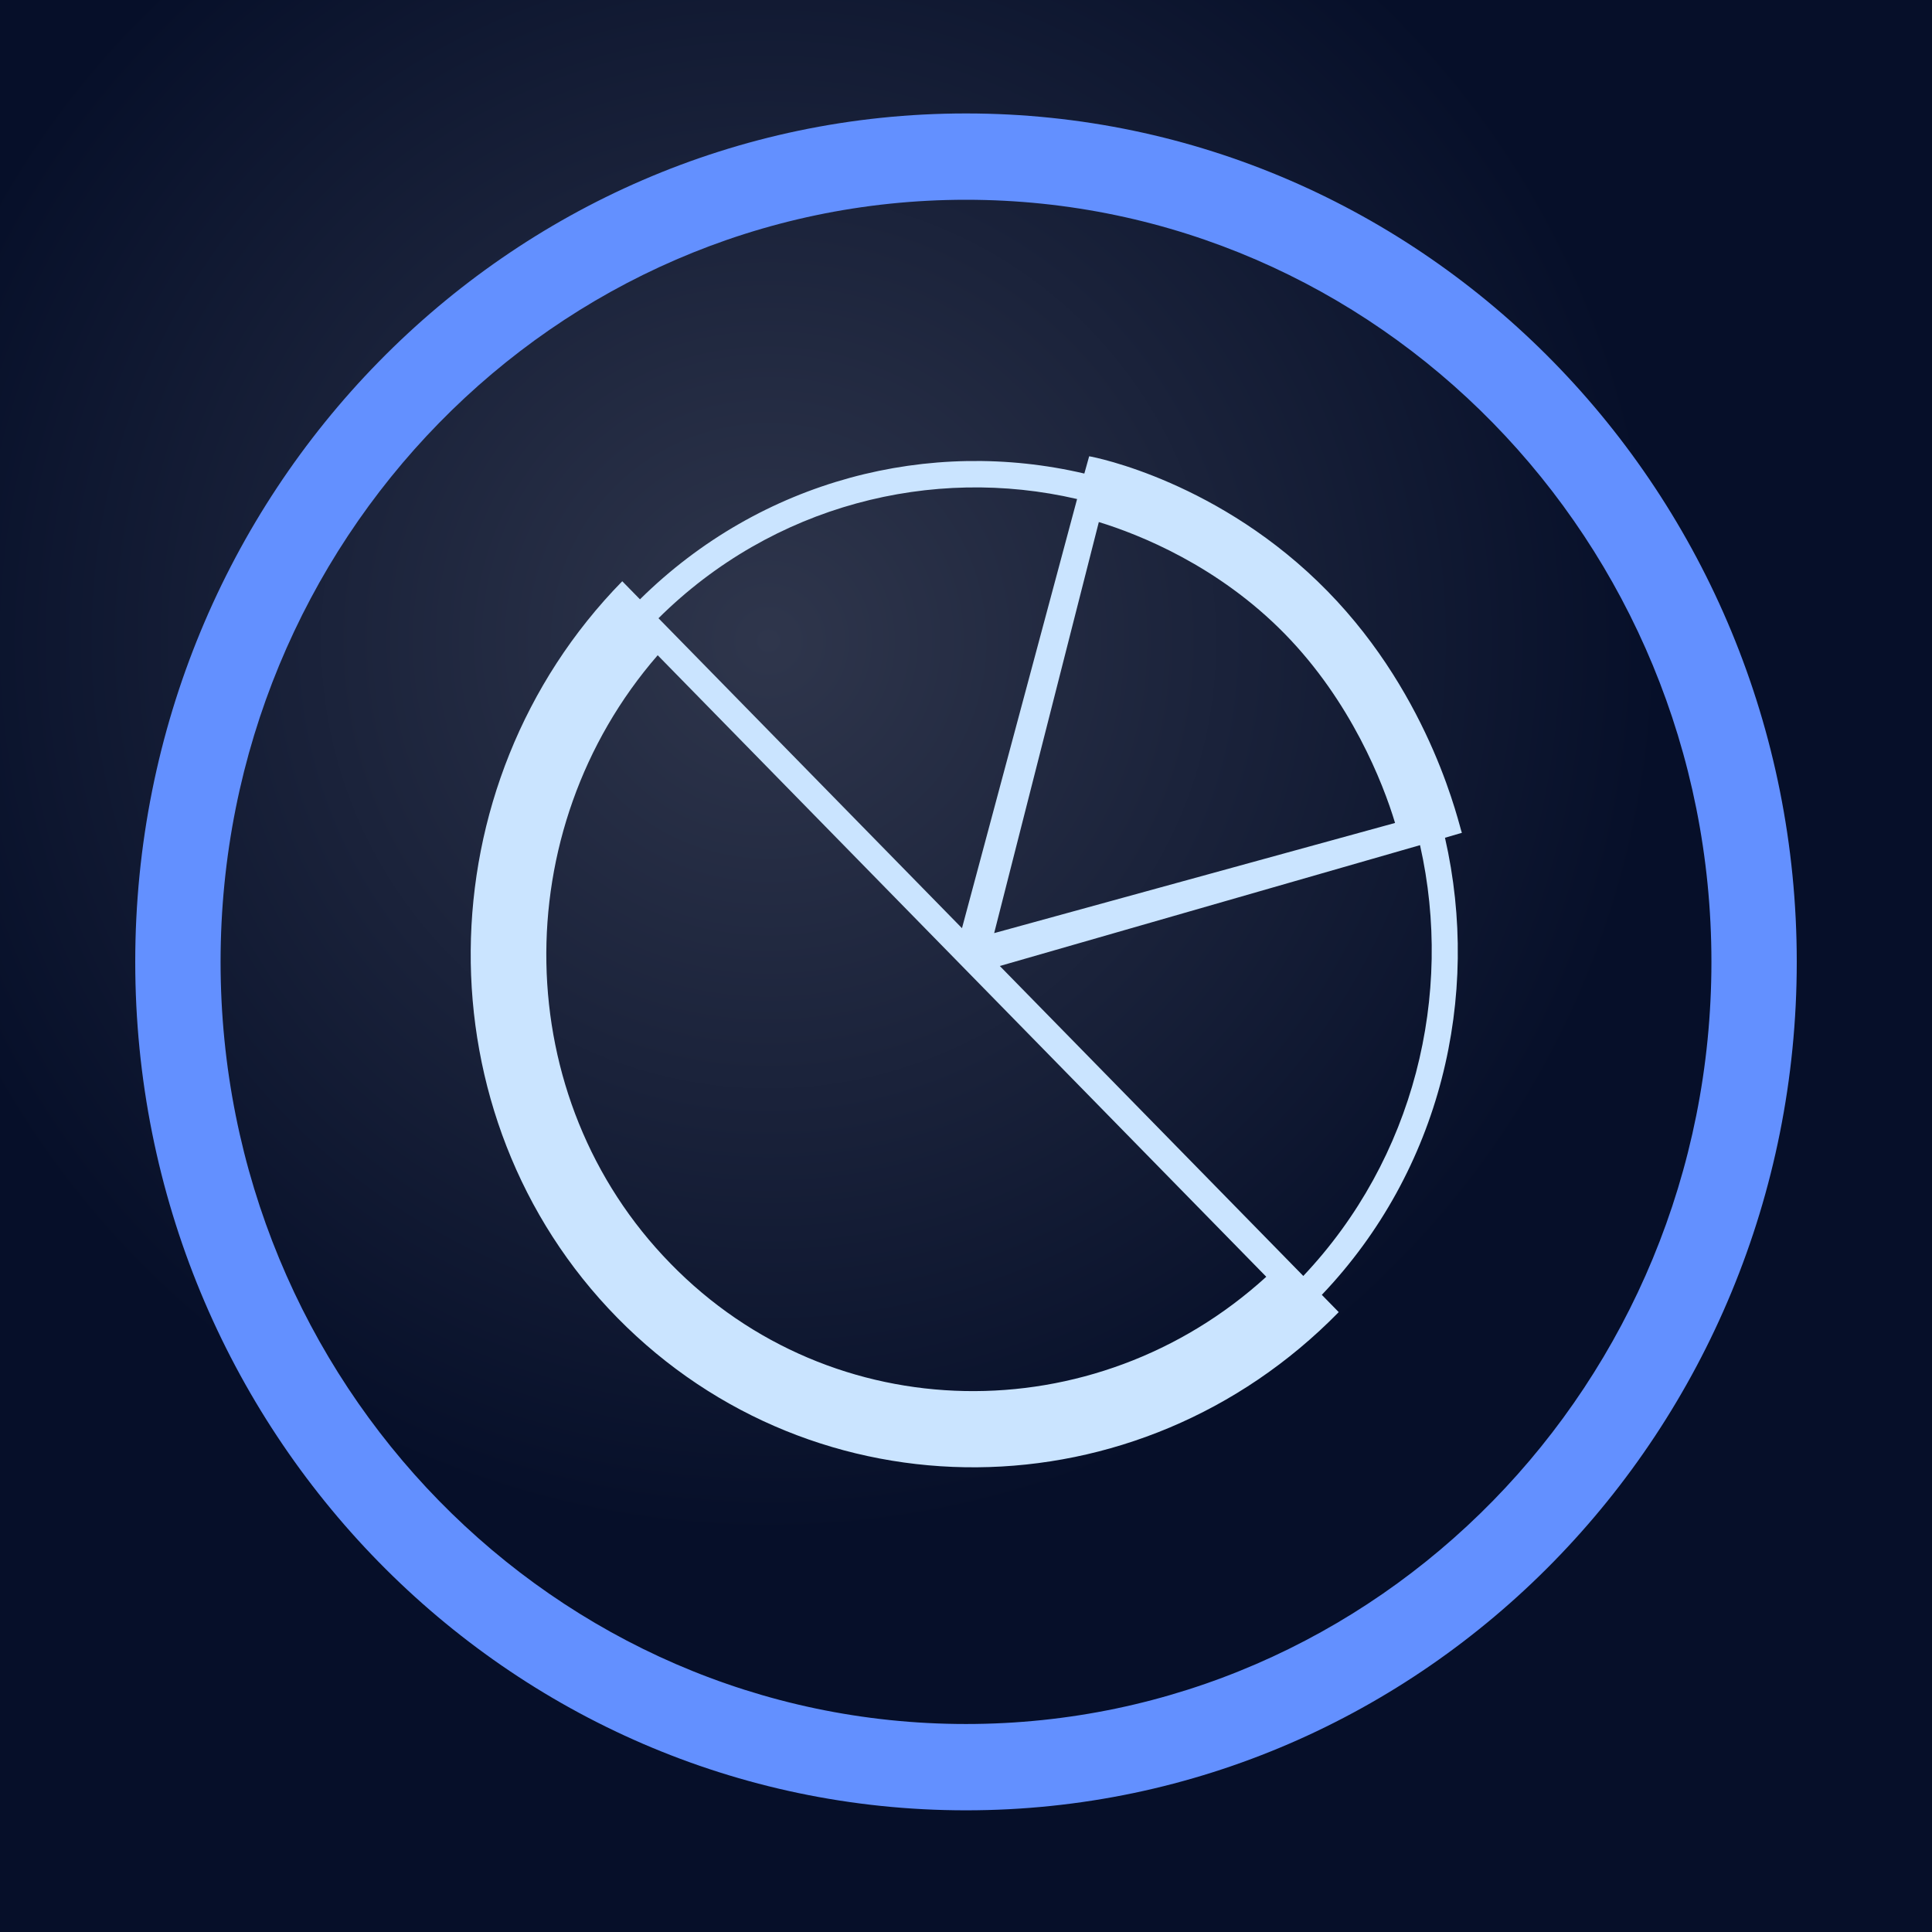
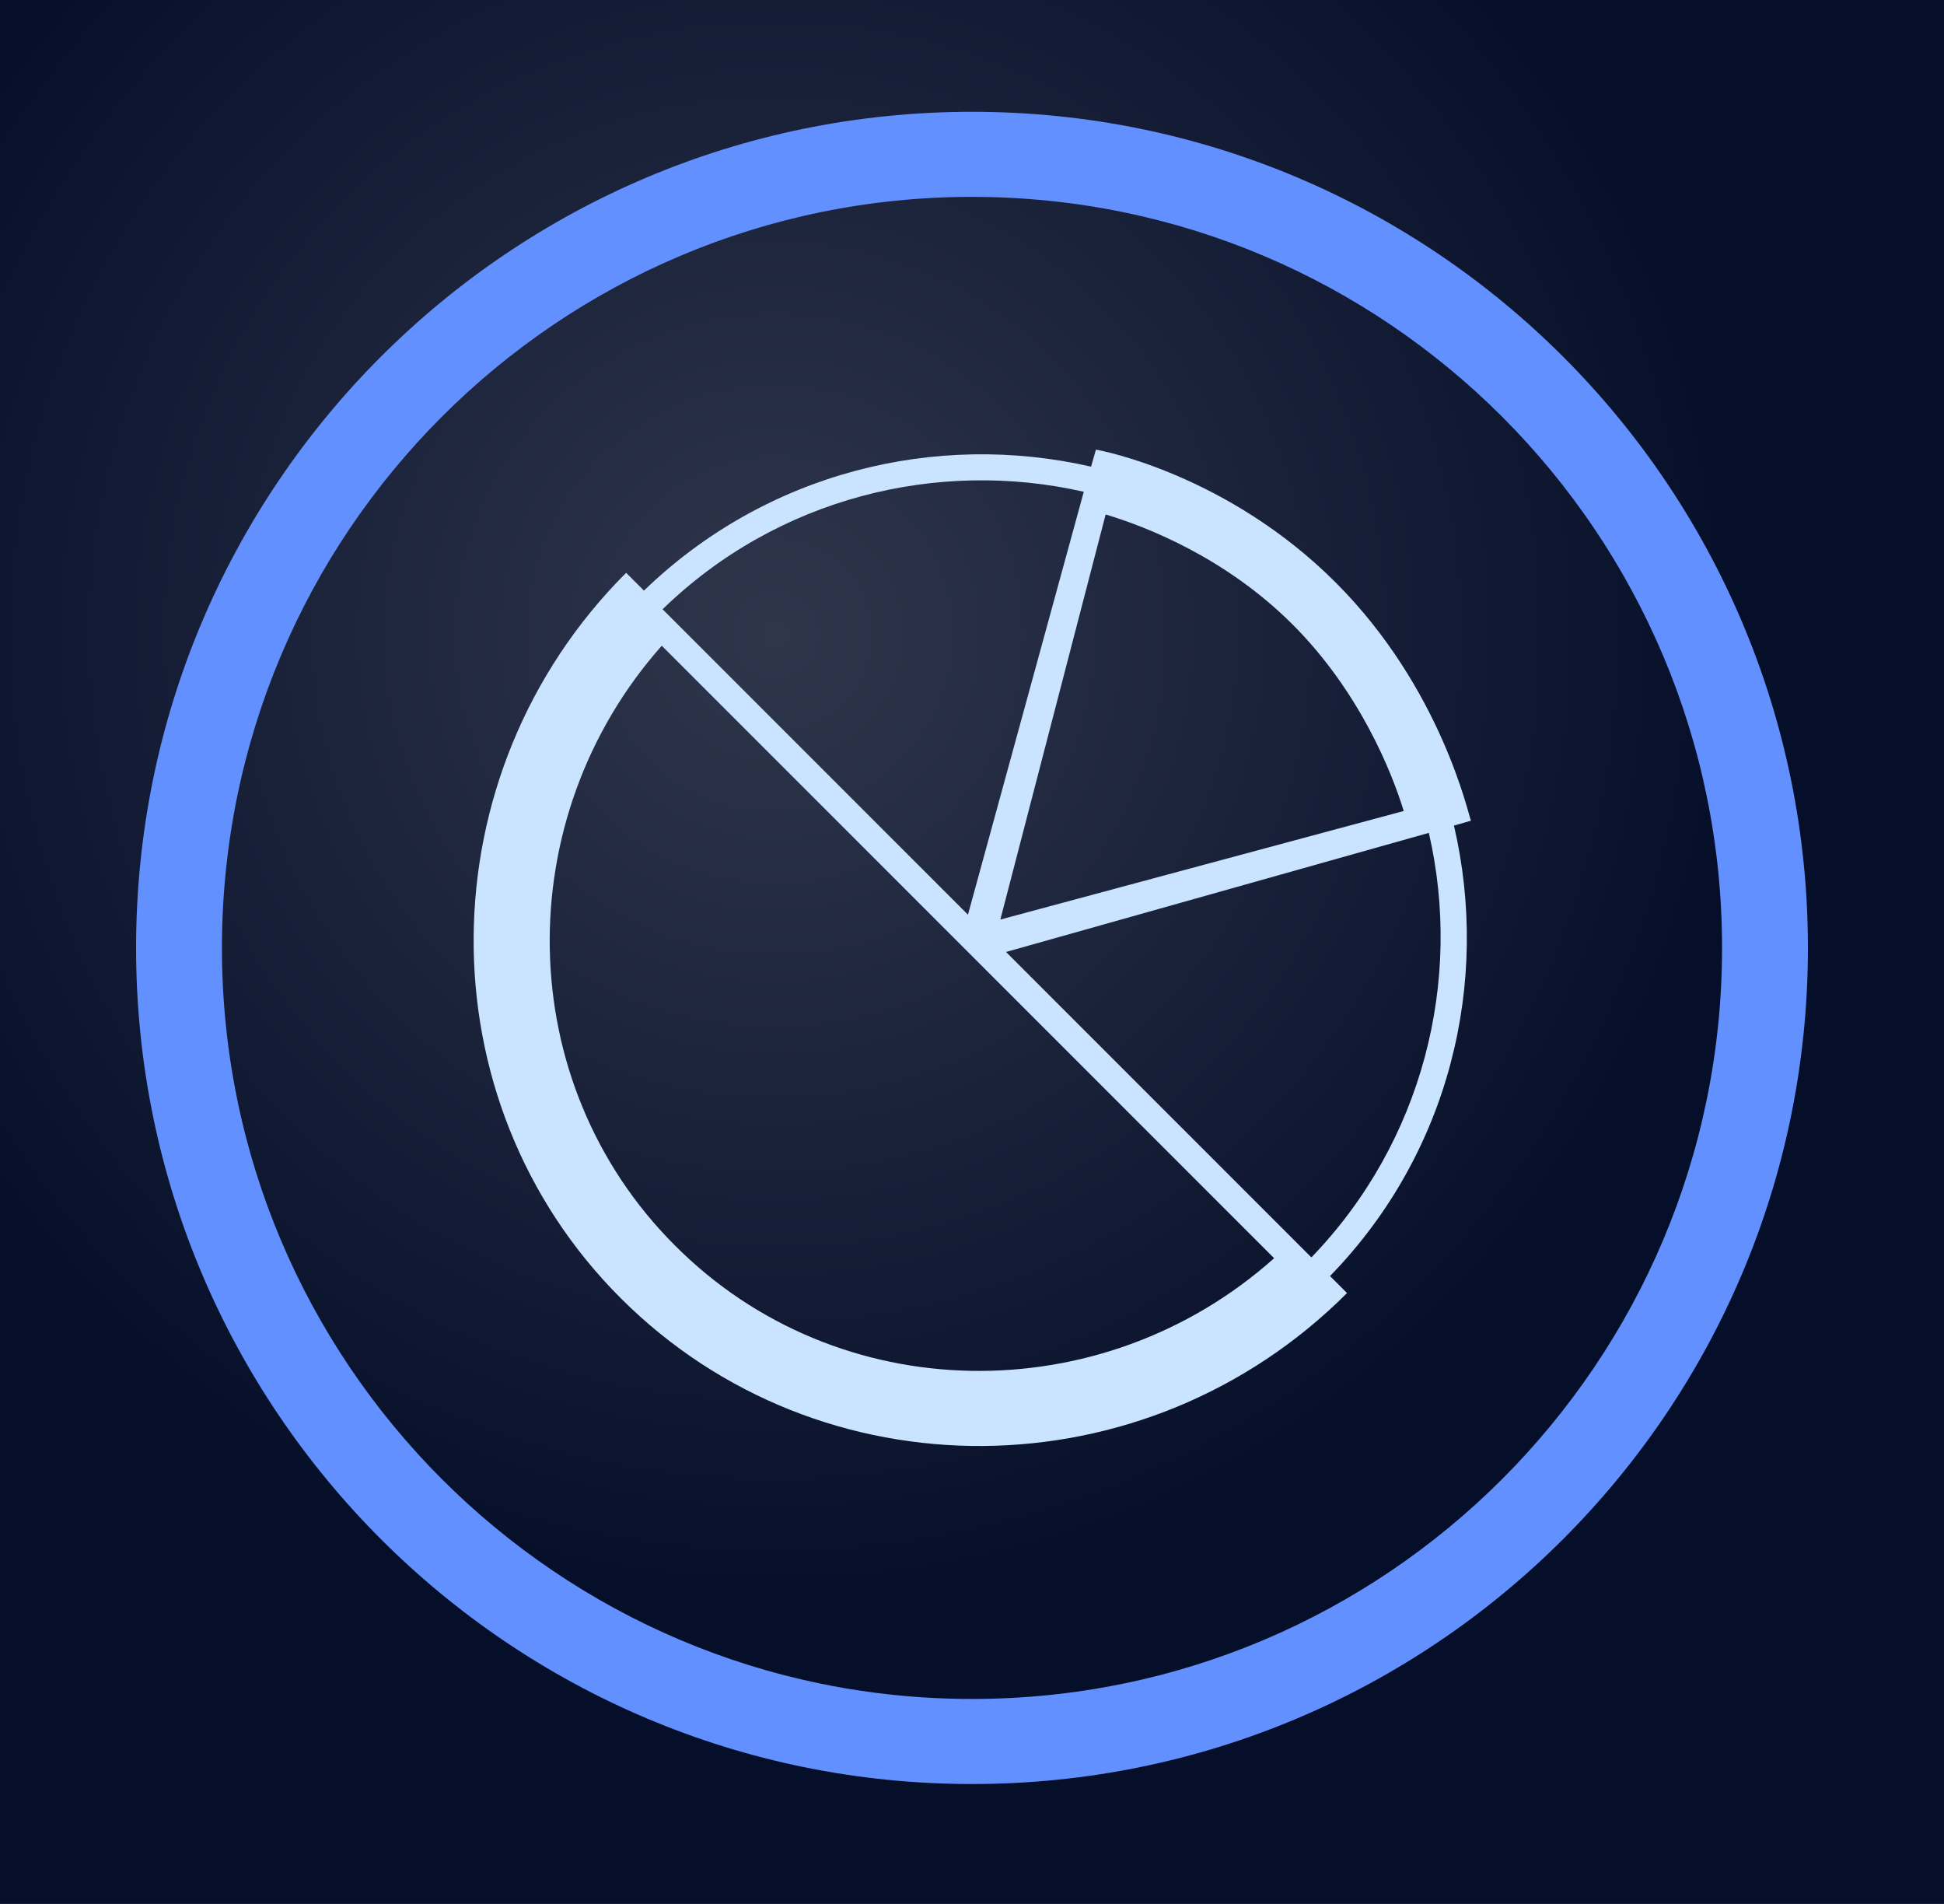
- <svg xmlns="http://www.w3.org/2000/svg" width="100px" height="100px" viewBox="0 0 100 100" version="1.1">
-   <defs>
-     <radialGradient cx="39.868%" cy="33.311%" fx="39.868%" fy="33.311%" r="59.914%" id="radialGradient-1">
-       <stop stop-color="#2F364C" offset="0%" />
-       <stop stop-color="#060F29" offset="76.69%" />
-     </radialGradient>
-   </defs>
-   <g id="Symbols" stroke="none" stroke-width="1" fill="none" fill-rule="evenodd">
-     <g id="audience-manager">
-       <g id="audience-manager-icon-hover">
-         <g id="Brush">
-           <rect id="Rectangle-path" fill="url(#radialGradient-1)" x="0" y="0" width="100" height="100" />
-           <path d="M7,49.787 C7,74.043 26.25,93.702 50,93.702 C73.75,93.702 93,74.043 93,49.787 C93,25.532 73.75,5.872 50,5.872 C26.25,5.872 7,25.532 7,49.787 Z M11.417,49.787 C11.417,28 28.708,10.34 50,10.34 C71.292,10.34 88.583,28 88.583,49.787 C88.583,71.574 71.292,89.234 50,89.234 C28.708,89.234 11.417,71.574 11.417,49.787 Z" id="Shape" fill="#6390FF" />
-           <path d="M68.708,30.596 C63.167,24.936 56.667,23.66 56.375,23.617 L56.125,24.511 C48.125,22.638 39.417,24.809 33.125,31.021 L32.208,30.085 C21.875,40.638 21.708,57.787 31.958,68.213 C42.208,78.638 58.917,78.511 69.292,67.915 L68.417,67.021 C74.583,60.553 76.667,51.574 74.792,43.362 L75.667,43.106 C75.542,42.851 74.167,36.17 68.708,30.596 Z M51.458,48.298 L56.875,27.021 C58.958,27.66 63.042,29.277 66.5,32.809 C69.917,36.298 71.583,40.511 72.208,42.596 L51.458,48.298 Z M55.75,25.83 L49.792,48.043 L34.083,32 C40,26.128 48.25,24.085 55.75,25.83 Z M65.542,66.085 C56.667,74.17 43.083,74 34.708,65.404 C26.333,56.851 26.167,42.979 34.042,33.915 L65.542,66.085 Z M67.458,66.043 L51.75,50 L73.5,43.745 C75.25,51.489 73.208,59.957 67.458,66.043 Z" id="Shape" fill="#CAE4FF" />
-         </g>
-       </g>
-     </g>
-   </g>
+ <svg xmlns="http://www.w3.org/2000/svg" version="1.1" id="Brush" x="0px" y="0px" viewBox="0 0 240 235" enable-background="new 0 0 240 235" xml:space="preserve">
+   <radialGradient id="SVGID_1_" cx="97.71" cy="81.619" r="143.793" gradientTransform="matrix(1.0909 0 0 1.093 -10.9091 -10.9302)" gradientUnits="userSpaceOnUse">
+     <stop offset="0" style="stop-color:#2F364C" />
+     <stop offset="0.767" style="stop-color:#060F29" />
+   </radialGradient>
+   <rect fill-rule="evenodd" clip-rule="evenodd" fill="url(#SVGID_1_)" width="240" height="235" />
+   <path fill-rule="evenodd" clip-rule="evenodd" fill="#6390FF" d="M16.8,117c0,57,46.2,103.2,103.2,103.2S223.2,174,223.2,117  S177,13.8,120,13.8S16.8,60,16.8,117z M27.4,117c0-51.2,41.5-92.7,92.6-92.7s92.6,41.5,92.6,92.7s-41.5,92.7-92.6,92.7  S27.4,168.2,27.4,117z" />
+   <path fill="#CAE4FF" d="M164.9,71.9c-13.3-13.3-28.9-16.3-29.6-16.4l-0.6,2.1c-19.2-4.4-40.1,0.7-55.2,15.3l-2.2-2.2  c-24.8,24.8-25.2,65.1-0.6,89.6s64.7,24.2,89.6-0.7l-2.1-2.1c14.8-15.2,19.8-36.3,15.3-55.6l2.1-0.6C181.3,100.7,178,85,164.9,71.9z   M123.5,113.5l13-50c5,1.5,14.8,5.3,23.1,13.6c8.2,8.2,12.2,18.1,13.7,23L123.5,113.5z M133.8,60.7l-14.3,52.2L81.8,75.2  C96,61.4,115.8,56.6,133.8,60.7z M157.3,155.3c-21.3,19-53.9,18.6-74-1.6c-20.1-20.1-20.5-52.7-1.6-74L157.3,155.3z M161.9,155.2  l-37.7-37.7l52.2-14.7C180.6,121,175.7,140.9,161.9,155.2z" />
</svg>
